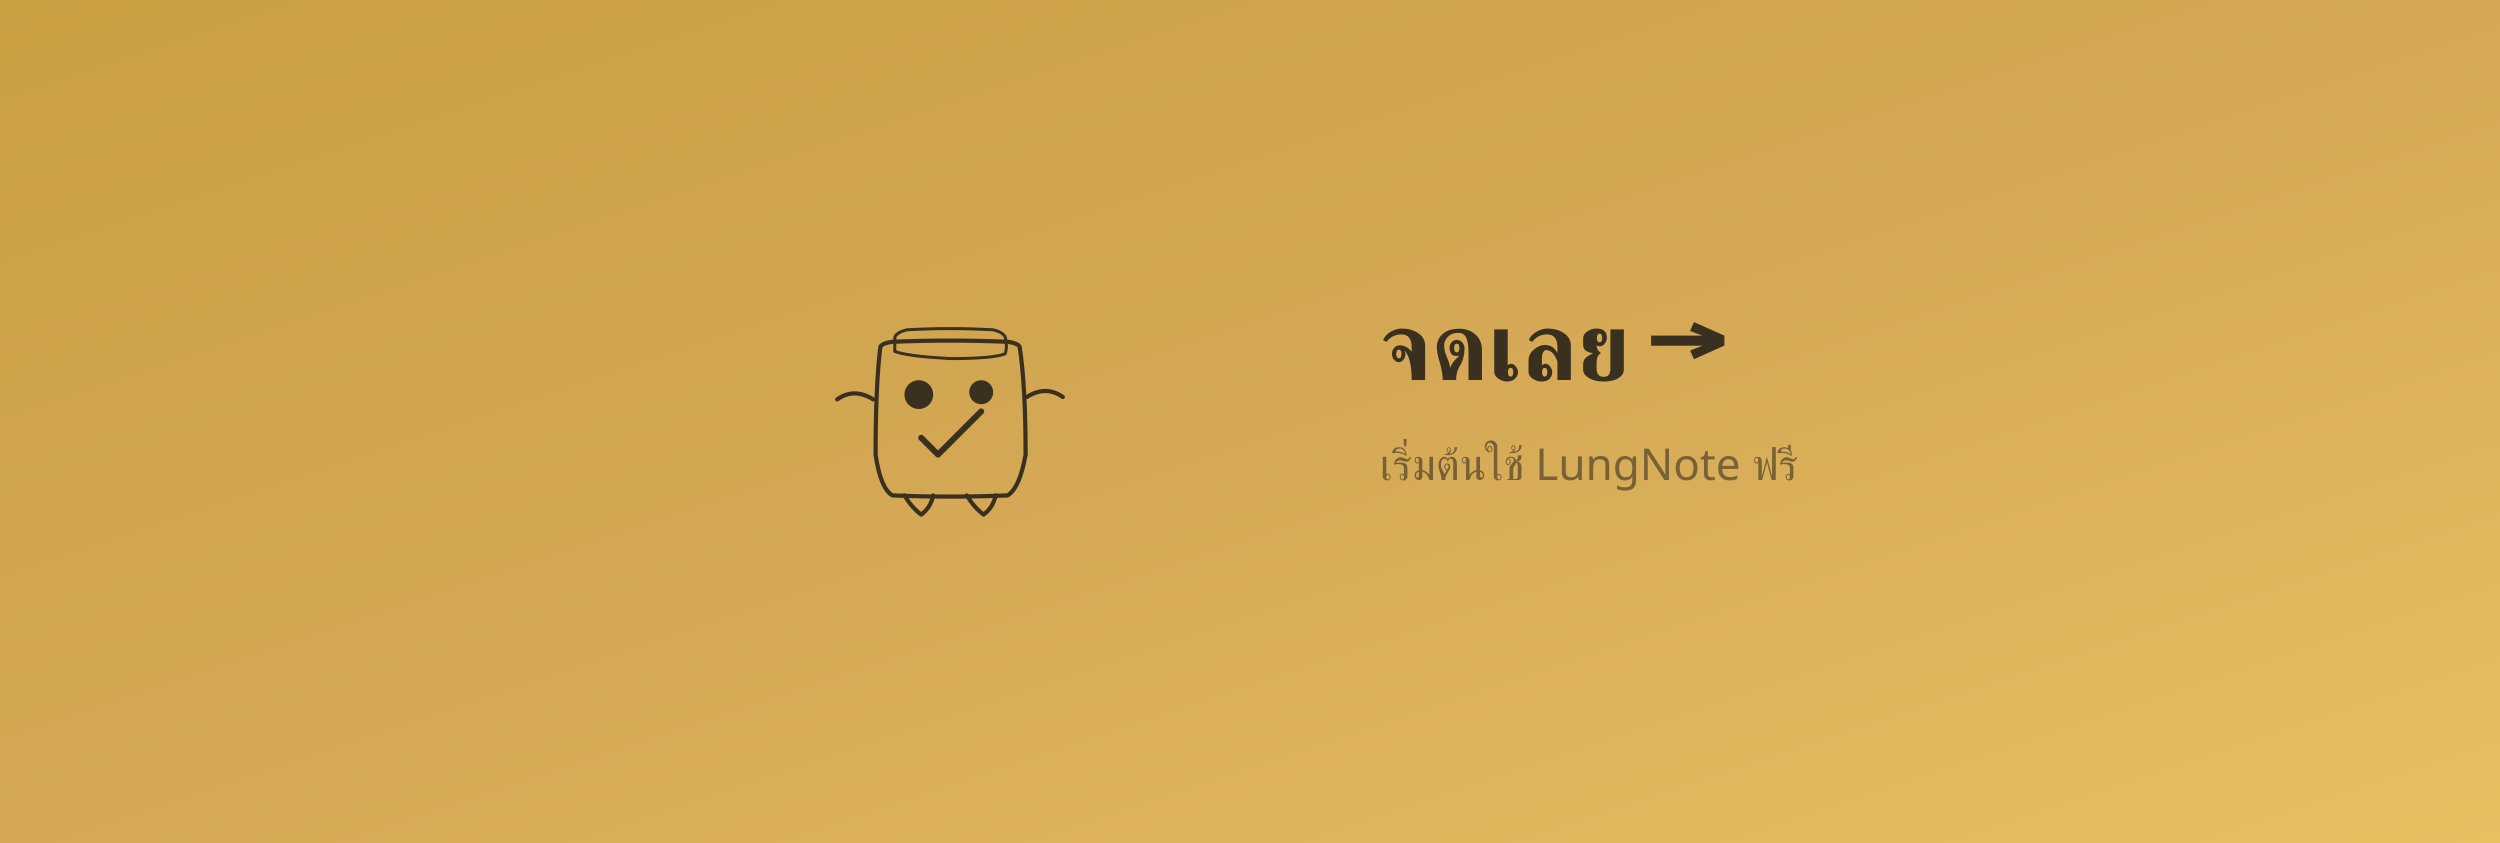
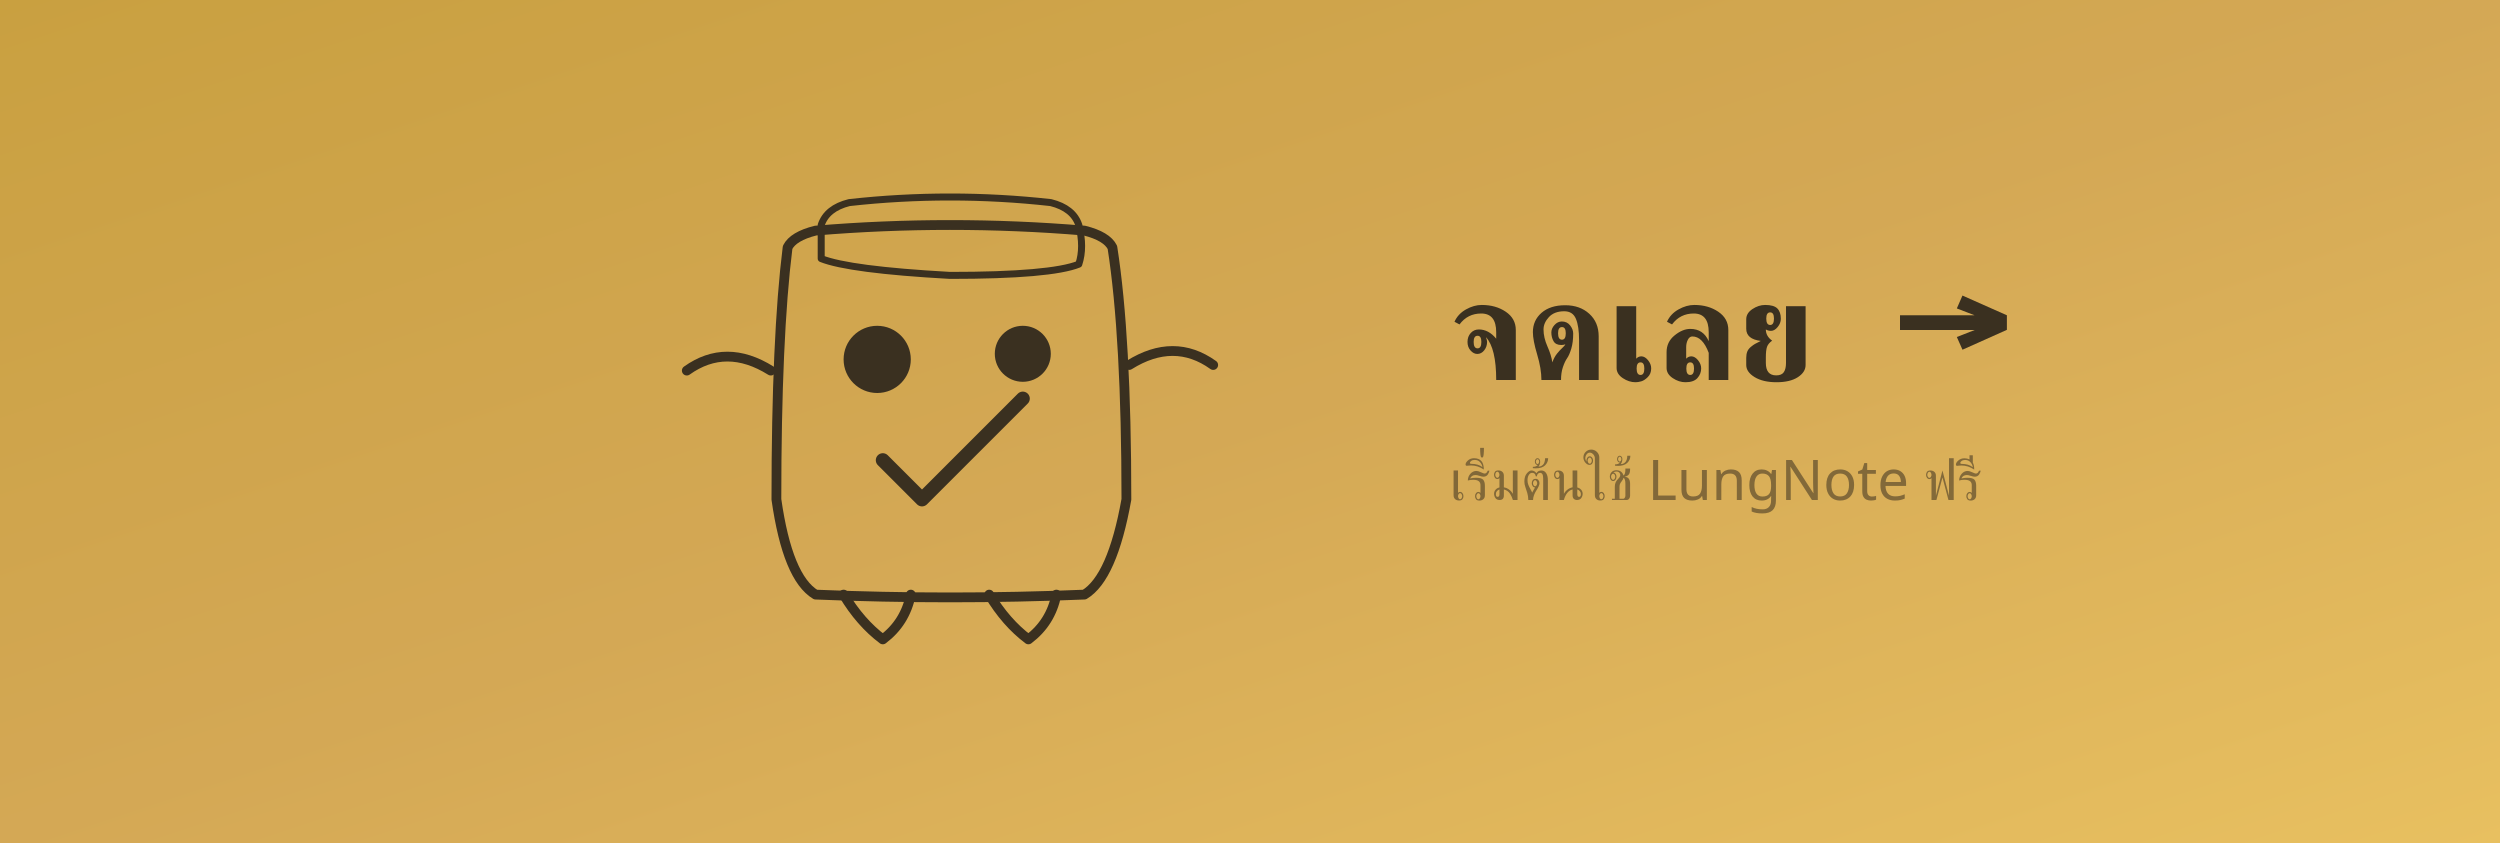
<svg xmlns="http://www.w3.org/2000/svg" viewBox="0 0 2500 843" width="2500" height="843">
  <defs>
    <linearGradient id="bg" x1="0" y1="0" x2="1" y2="1">
      <stop offset="0%" stop-color="#c9a040" />
      <stop offset="50%" stop-color="#d4a855" />
      <stop offset="100%" stop-color="#e8c060" />
    </linearGradient>
  </defs>
  <rect width="2500" height="843" fill="url(#bg)" />
-   <g transform="translate(950,421)">
-     <svg viewBox="0 0 200 200" width="240" height="240" x="-120" y="-120" fill="none" stroke="#3a3020" stroke-width="3.5" stroke-linecap="round" stroke-linejoin="round">
-       <path d="M42 38 Q44 35 52 34 Q100 32 148 34 Q156 35 158 38 Q163 70 163 128 Q158 156 148 162 Q100 164 52 162 Q42 156 38 128 Q38 70 42 38Z" />
-       <path d="M54 30 Q56 26 64 24 Q100 22 136 24 Q144 26 146 30 Q148 38 146 44 Q136 48 100 48 Q64 46 54 42 Q54 38 54 30Z" stroke-width="2.5" />
-       <circle cx="74" cy="78" r="12" fill="#3a3020" stroke="none" />
-       <circle cx="126" cy="76" r="10" fill="#3a3020" stroke="none" />
-       <path d="M76 114 Q90 128 90 128 Q100 118 126 92" stroke-width="5" />
-       <path d="M36 82 Q20 72 6 82" />
-       <path d="M164 80 Q180 70 194 80" />
-       <path d="M62 162 Q68 172 76 178 Q84 172 86 162" />
-       <path d="M114 162 Q120 172 128 178 Q136 172 138 162" />
-     </svg>
+   <g transform="translate(950,421) scale(2.8)" fill="none" stroke="#3a3020" stroke-width="3.5" stroke-linecap="round" stroke-linejoin="round">
+     <path d="M-58 -62 Q-56 -66 -48 -68 Q0 -72 48 -68 Q56 -66 58 -62 Q63 -30 63 28 Q58 56 48 62 Q0 64 -48 62 Q-58 56 -62 28 Q-62 -30 -58 -62Z" />
+     <path d="M-46 -70 Q-44 -76 -36 -78 Q0 -82 36 -78 Q44 -76 46 -70 Q48 -62 46 -56 Q36 -52 0 -52 Q-36 -54 -46 -58 Q-46 -64 -46 -70Z" stroke-width="2.5" />
+     <circle cx="-26" cy="-22" r="12" fill="#3a3020" stroke="none" />
+     <circle cx="26" cy="-24" r="10" fill="#3a3020" stroke="none" />
+     <path d="M-24 14 Q-10 28 -10 28 Q0 18 26 -8" stroke-width="5" />
+     <path d="M-64 -18 Q-80 -28 -94 -18" />
+     <path d="M64 -20 Q80 -30 94 -20" />
+     <path d="M-38 62 Q-32 72 -24 78 Q-16 72 -14 62" />
+     <path d="M14 62 Q20 72 28 78 Q36 72 38 62" />
  </g>
-   <text x="1380" y="380" font-family="'Caveat',cursive" font-size="96" font-weight="700" fill="#3a3020">จดเลย →</text>
-   <text x="1380" y="480" font-family="'Sarabun',sans-serif" font-size="44" fill="rgba(58,48,32,0.6)">เริ่มต้นใช้ LungNote ฟรี</text>
+   <text x="1450" y="380" font-family="'Caveat',cursive" font-size="140" font-weight="700" fill="#3a3020">จดเลย</text>
+   <text x="1900" y="380" font-family="'Caveat',cursive" font-size="140" font-weight="700" fill="#3a3020">→</text>
+   <text x="1450" y="500" font-family="'Sarabun',sans-serif" font-size="56" fill="rgba(58,48,32,.55)">เริ่มต้นใช้ LungNote ฟรี</text>
</svg>
